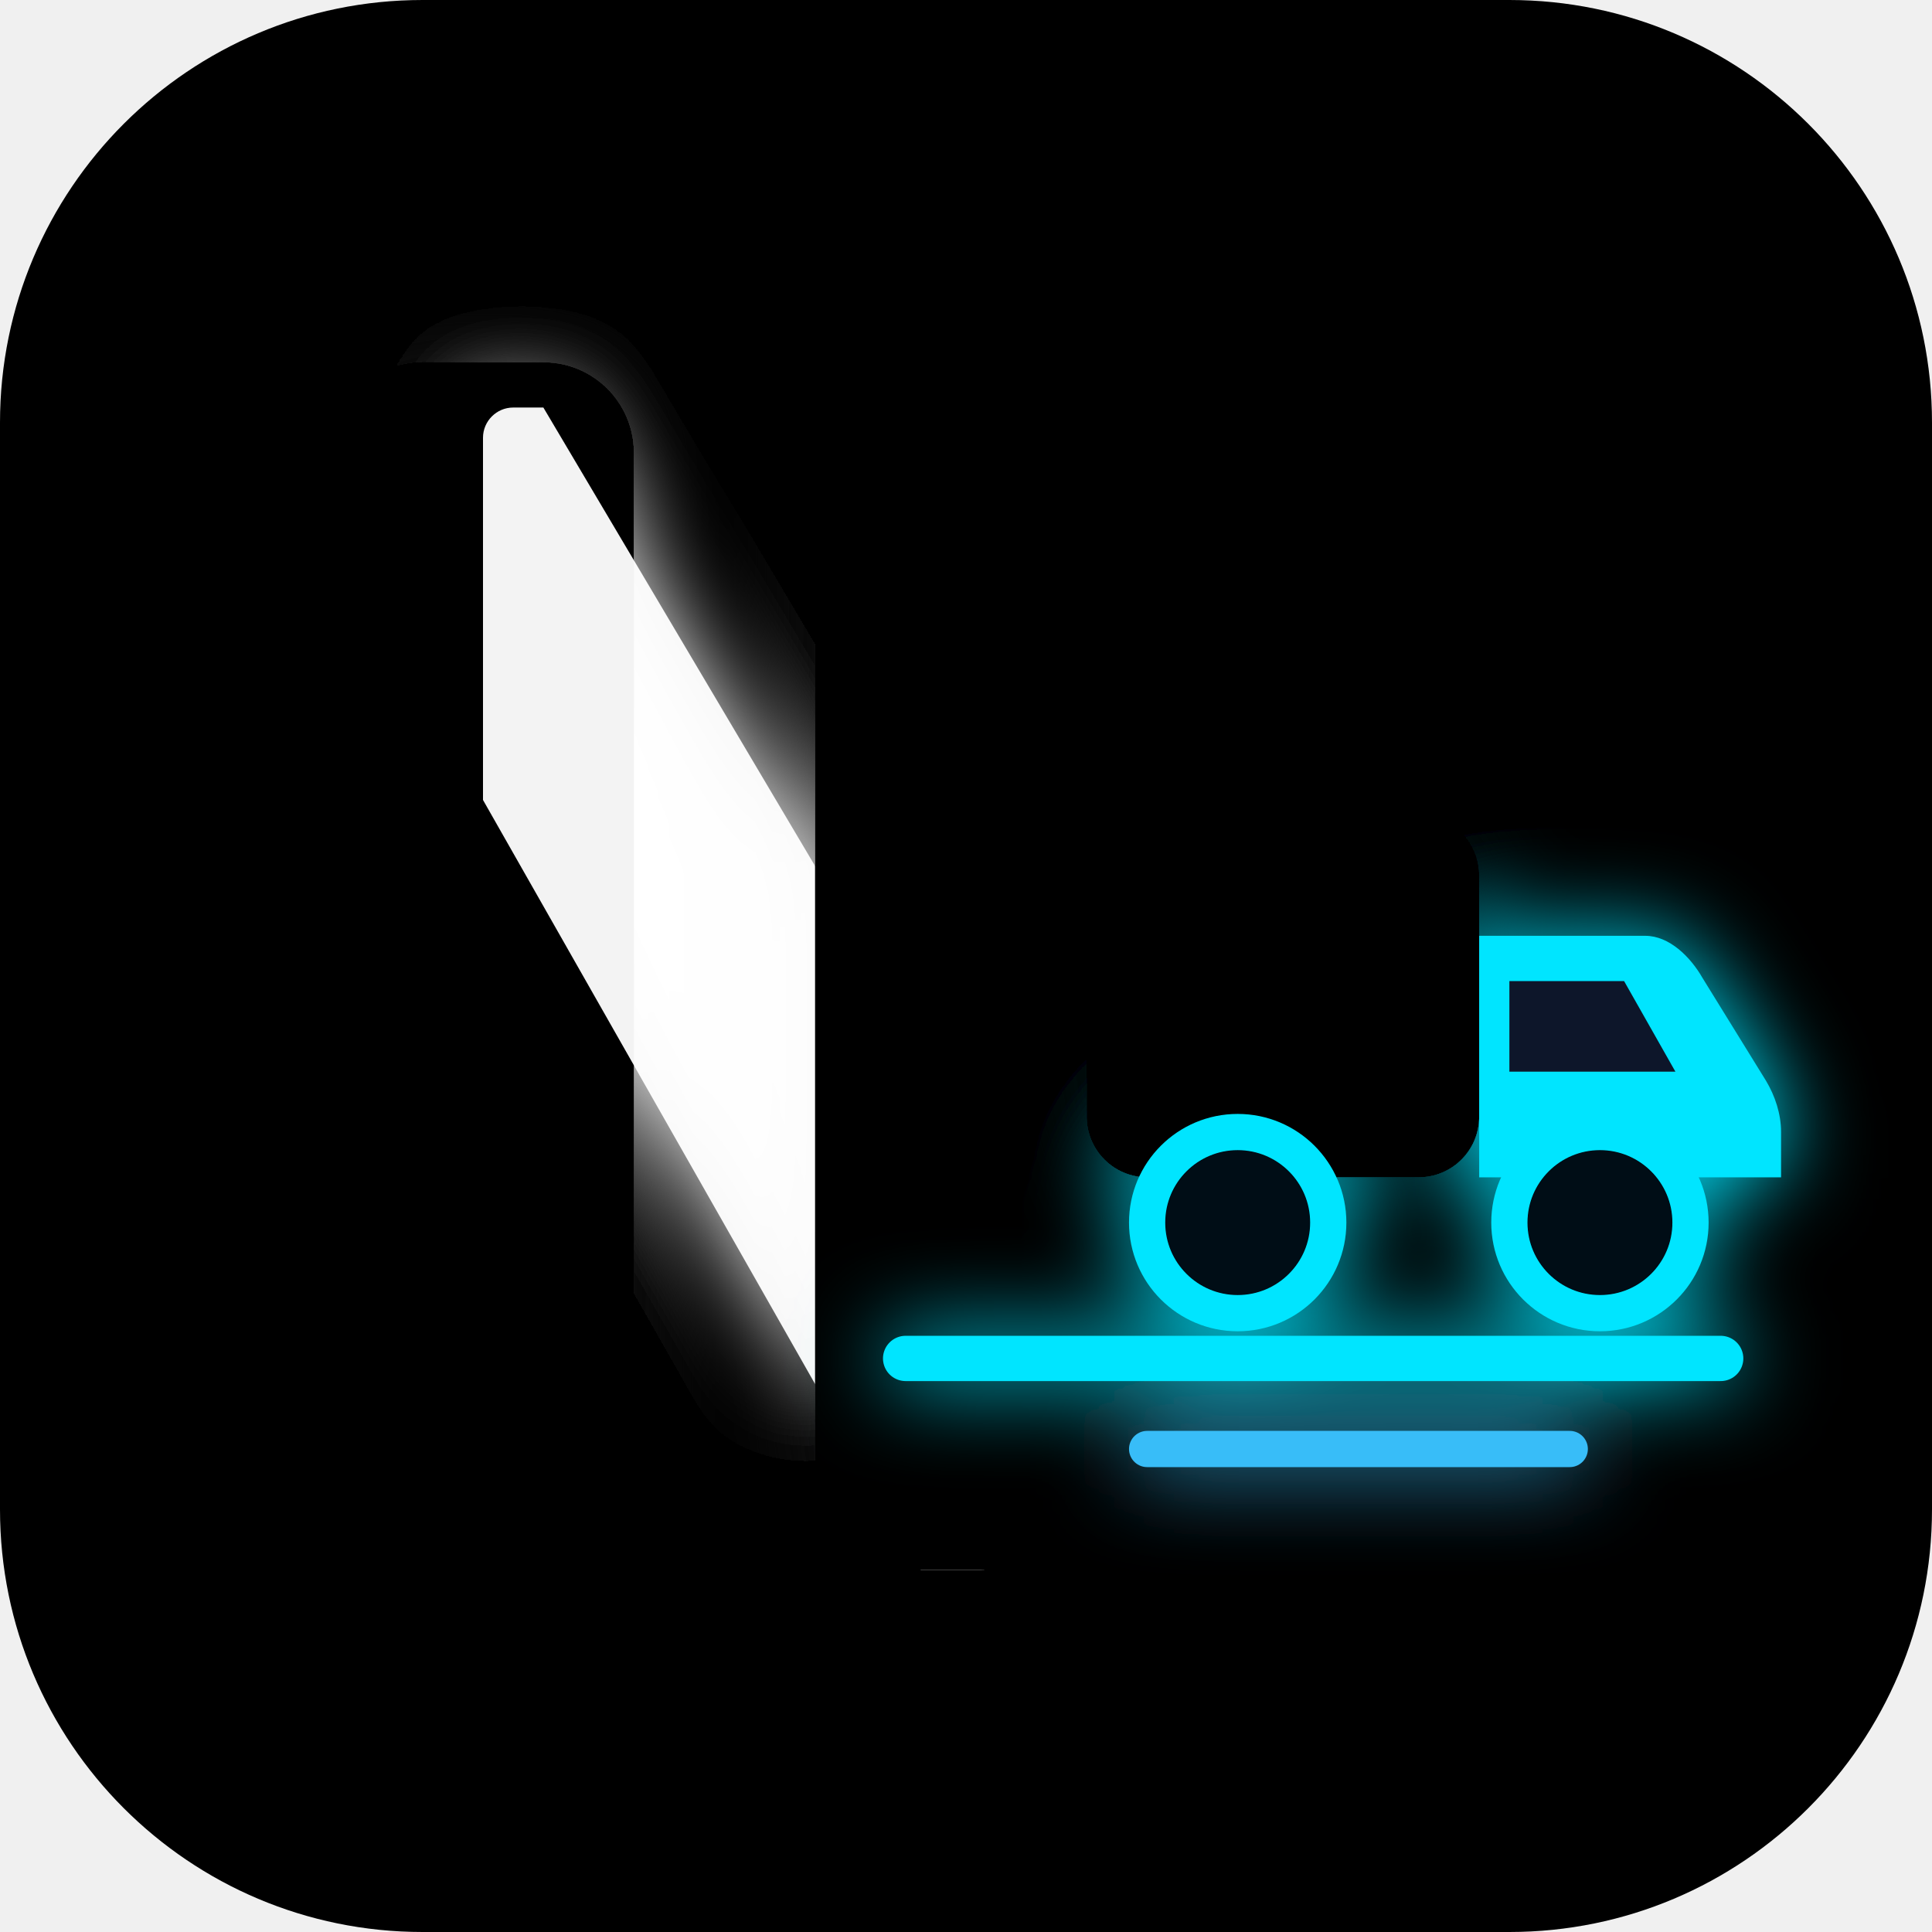
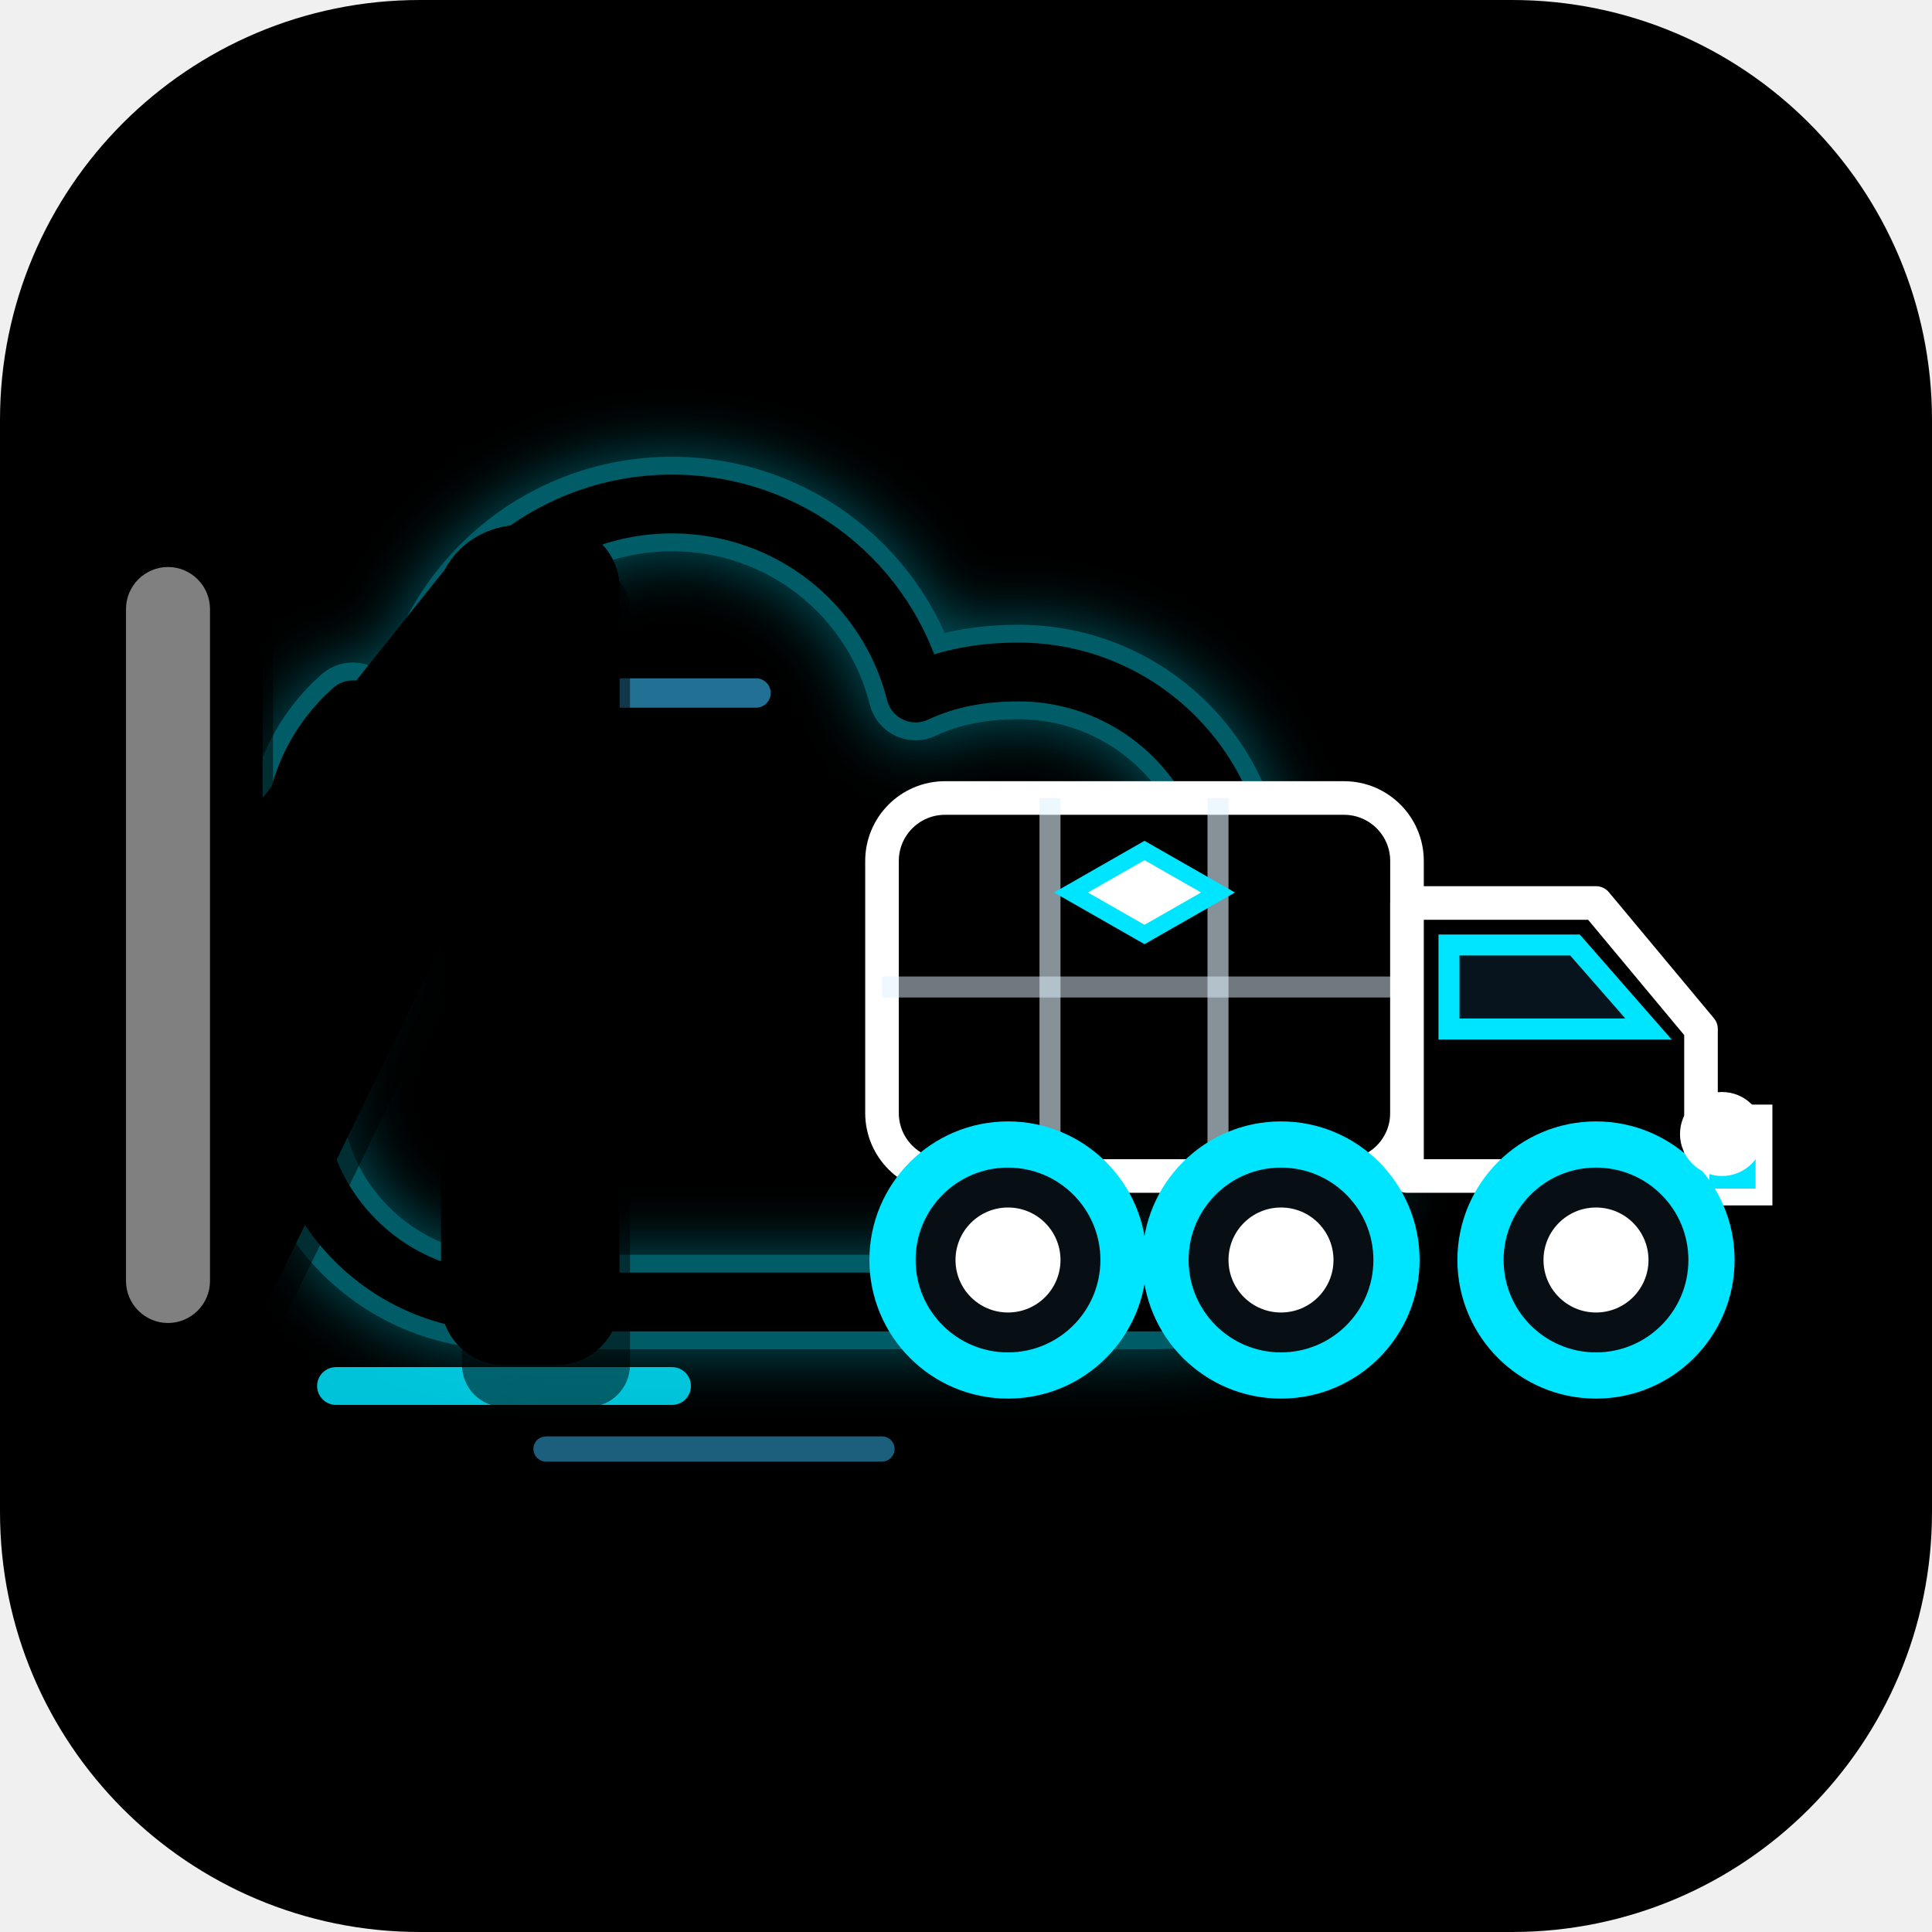
- <svg xmlns="http://www.w3.org/2000/svg" viewBox="0 0 64 64" fill="none">
+ <svg xmlns="http://www.w3.org/2000/svg" viewBox="0 0 92 92" fill="none">
  <defs>
-     <linearGradient id="bgGrad" x1="0" y1="0" x2="64" y2="64" gradientUnits="userSpaceOnUse">
-       <stop offset="0%" stopColor="#0B1528" />
-       <stop offset="100%" stopColor="#030712" />
-     </linearGradient>
-     <linearGradient id="borderGrad" x1="0" y1="0" x2="64" y2="64" gradientUnits="userSpaceOnUse">
+     <radialGradient id="bgGlow" cx="50%" cy="50%" r="50%">
+       <stop offset="0%" stopColor="#102a3a" />
+       <stop offset="70%" stopColor="#08141d" />
+       <stop offset="100%" stopColor="#04090d" />
+     </radialGradient>
+     <linearGradient id="borderGrad" x1="0" y1="0" x2="92" y2="92" gradientUnits="userSpaceOnUse">
      <stop offset="0%" stopColor="#00E5FF" />
      <stop offset="50%" stopColor="#0088FF" />
      <stop offset="100%" stopColor="#0047BA" />
    </linearGradient>
-     <linearGradient id="nLetterGrad" x1="8" y1="10" x2="32" y2="54" gradientUnits="userSpaceOnUse">
+     <linearGradient id="nubexNGrad" x1="4" y1="6" x2="26" y2="48" gradientUnits="userSpaceOnUse">
+       <stop offset="0%" stopColor="#FFFFFF" />
+       <stop offset="20%" stopColor="#E0F7FF" />
+       <stop offset="55%" stopColor="#00E5FF" />
+       <stop offset="85%" stopColor="#0088FF" />
+       <stop offset="100%" stopColor="#0047BA" />
+     </linearGradient>
+     <linearGradient id="nGlossGrad" x1="4" y1="8" x2="20" y2="28" gradientUnits="userSpaceOnUse">
+       <stop offset="0%" stopColor="#FFFFFF" stopOpacity="0.85" />
+       <stop offset="60%" stopColor="#E0F2FE" stopOpacity="0.35" />
+       <stop offset="100%" stopColor="#38BDF8" stopOpacity="0" />
+     </linearGradient>
+     <linearGradient id="cloudStrokeGrad" x1="4" y1="4" x2="86" y2="52" gradientUnits="userSpaceOnUse">
+       <stop offset="0%" stopColor="#FFFFFF" />
+       <stop offset="30%" stopColor="#BAE6FD" />
+       <stop offset="70%" stopColor="#00E5FF" />
+       <stop offset="100%" stopColor="#0077FF" />
+     </linearGradient>
+     <linearGradient id="truckCabinGrad" x1="65" y1="22" x2="84" y2="45" gradientUnits="userSpaceOnUse">
      <stop offset="0%" stopColor="#FFFFFF" />
      <stop offset="25%" stopColor="#E0F7FF" />
      <stop offset="60%" stopColor="#00E5FF" />
      <stop offset="100%" stopColor="#0077EE" />
    </linearGradient>
-     <linearGradient id="cloudGlow" x1="16" y1="12" x2="56" y2="52" gradientUnits="userSpaceOnUse">
-       <stop offset="0%" stopColor="#00E5FF" stopOpacity="0.4" />
-       <stop offset="100%" stopColor="#0055FF" stopOpacity="0.05" />
+     <linearGradient id="cargoBoxGrad" x1="40" y1="18" x2="66" y2="42" gradientUnits="userSpaceOnUse">
+       <stop offset="0%" stopColor="#38BDF8" />
+       <stop offset="40%" stopColor="#00AEFF" />
+       <stop offset="100%" stopColor="#0055CC" />
    </linearGradient>
-     <linearGradient id="truckGrad" x1="28" y1="30" x2="58" y2="48" gradientUnits="userSpaceOnUse">
-       <stop offset="0%" stopColor="#FFFFFF" />
-       <stop offset="60%" stopColor="#38BDF8" />
-       <stop offset="100%" stopColor="#0099FF" />
+     <linearGradient id="truckBeamGrad" x1="82" y1="38" x2="94" y2="42" gradientUnits="userSpaceOnUse">
+       <stop offset="0%" stopColor="#FFFFFF" stopOpacity="0.95" />
+       <stop offset="35%" stopColor="#00E5FF" stopOpacity="0.75" />
+       <stop offset="100%" stopColor="#00AEFF" stopOpacity="0" />
    </linearGradient>
    <filter id="cyanGlow" x="-20%" y="-20%" width="140%" height="140%">
      <feGaussianBlur stdDeviation="1.5" result="blur" />
-       <feComposite in="SourceGraphic" in2="blur" operator="over" />
+       <feMerge>
+         <feMergeNode in="blur" />
+         <feMergeNode in="SourceGraphic" />
+       </feMerge>
    </filter>
  </defs>
-   <rect width="64" height="64" rx="14" fill="url(#bgGrad)" />
-   <rect width="62" height="62" x="1" y="1" rx="13" stroke="url(#borderGrad)" stroke-width="1.8" stroke-opacity="0.85" />
-   <path d="M26 22C26 17.58 29.58 14 34 14C37.3 14 40.1 16 41.3 19C42.4 18.4 43.7 18 45 18C48.87 18 52 21.13 52 25C52 25.5 51.9 26 51.8 26.5C54.2 27.5 56 29.8 56 32.5C56 36.09 53.09 39 49.5 39H26V22Z" fill="url(#cloudGlow)" />
-   <g filter="url(#cyanGlow)">
-     <path d="M11 15C11 13.34 12.34 12 14 12H18C19.66 12 21 13.34 21 15V49C21 50.66 19.66 52 18 52H14C12.34 52 11 50.66 11 49V15Z" fill="url(#nLetterGrad)" />
-     <path d="M18 13.5L34 40.5V50.5C34 51.33 33.33 52 32.5 52H30.5L16 26.5V14.5C16 13.95 16.45 13.5 17 13.5H18Z" fill="#FFFFFF" opacity="0.95" />
-     <path d="M27 15C27 13.34 28.34 12 30 12H34C35.66 12 37 13.34 37 15V49C37 50.66 35.66 52 34 52H30C28.34 52 27 50.66 27 49V15Z" fill="url(#nLetterGrad)" />
-   </g>
-   <g filter="url(#cyanGlow)">
-     <rect x="36" y="27" width="13" height="12" rx="2" fill="url(#truckGrad)" />
-     <path d="M49 31H54.5C55.3 31 56 31.7 56.4 32.4L58.5 35.8C58.8 36.3 59 36.9 59 37.5V39H49V31Z" fill="#00E5FF" />
-     <path d="M50 32.5H53.8L55.5 35.5H50V32.5Z" fill="#09182C" />
-     <circle cx="41" cy="40.5" r="3" fill="#030712" stroke="#00E5FF" stroke-width="1.2" />
-     <circle cx="53" cy="40.5" r="3" fill="#030712" stroke="#00E5FF" stroke-width="1.2" />
-     <path d="M30 45H57" stroke="#00E5FF" stroke-width="1.5" stroke-linecap="round" />
-     <path d="M38 48H52" stroke="#38BDF8" stroke-width="1.2" stroke-linecap="round" />
+   <rect width="92" height="92" rx="20" fill="url(#bgGlow)" />
+   <rect width="90" height="90" x="1" y="1" rx="19" stroke="url(#borderGrad)" stroke-width="1.8" stroke-opacity="0.8" />
+   <g transform="translate(0, 18)">
+     <g>
+       <line x1="26" y1="22" x2="14" y2="22" stroke="#00E5FF" stroke-width="1.8" stroke-linecap="round" opacity="0.8" />
+       <line x1="36" y1="15" x2="22" y2="15" stroke="#38BDF8" stroke-width="1.4" stroke-linecap="round" opacity="0.6" />
+       <line x1="32" y1="48" x2="16" y2="48" stroke="#00E5FF" stroke-width="1.8" stroke-linecap="round" opacity="0.85" />
+       <line x1="42" y1="51" x2="26" y2="51" stroke="#38BDF8" stroke-width="1.2" stroke-linecap="round" opacity="0.5" />
+     </g>
+     <g>
+       <path d="M20 18C20 11.37 25.37 6 32 6C37.6 6 42.3 9.8 43.6 15C45.1 14.3 46.7 14 48.5 14C54.3 14 59 18.7 59 24.5C59 25.3 58.9 26.1 58.7 26.8C61.8 28.2 64 31.3 64 35C64 39.97 59.97 44 55 44H24C18.48 44 14 39.52 14 34C14 31.7 14.8 29.6 16.1 28C14.8 26.4 14 24.3 14 22C14 19.5 15.1 17.3 16.8 15.8" stroke="#00E5FF" stroke-width="4.5" stroke-linecap="round" stroke-linejoin="round" opacity="0.4" filter="url(#cyanGlow)" />
+       <path d="M20 18C20 11.37 25.37 6 32 6C37.6 6 42.3 9.8 43.6 15C45.1 14.3 46.7 14 48.5 14C54.3 14 59 18.7 59 24.5C59 25.3 58.9 26.1 58.7 26.8C61.8 28.2 64 31.3 64 35C64 39.97 59.97 44 55 44H24C18.48 44 14 39.52 14 34C14 31.7 14.8 29.6 16.1 28C14.8 26.4 14 24.3 14 22C14 19.5 15.1 17.3 16.8 15.8" stroke="url(#cloudStrokeGrad)" stroke-width="2.8" stroke-linecap="round" stroke-linejoin="round" />
+     </g>
+     <g>
+       <polygon points="82,37 94,32 94,44" fill="url(#truckBeamGrad)" />
+       <rect x="42" y="20" width="25" height="18" rx="3" fill="url(#cargoBoxGrad)" stroke="#FFFFFF" stroke-width="1.6" />
+       <line x1="50" y1="20" x2="50" y2="38" stroke="#E0F2FE" stroke-width="1" opacity="0.6" />
+       <line x1="58" y1="20" x2="58" y2="38" stroke="#E0F2FE" stroke-width="1" opacity="0.6" />
+       <line x1="42" y1="29" x2="67" y2="29" stroke="#E0F2FE" stroke-width="1" opacity="0.5" />
+       <path d="M51 24.5L54.5 22.5L58 24.5L54.5 26.5L51 24.5Z" fill="#FFFFFF" stroke="#00E5FF" stroke-width="0.8" />
+       <path d="M67 25H76L81 31V38H67V25Z" fill="url(#truckCabinGrad)" stroke="#FFFFFF" stroke-width="1.6" stroke-linejoin="round" />
+       <path d="M69 27H75L78.5 31H69V27Z" fill="#08141D" stroke="#00E5FF" stroke-width="1" />
+       <path d="M81 35H84V39H81V35Z" fill="#00E5FF" stroke="#FFFFFF" stroke-width="0.8" />
+       <circle cx="48" cy="42" r="5.5" stroke="#00E5FF" stroke-width="2.2" fill="#070E14" />
+       <circle cx="48" cy="42" r="2.5" fill="#FFFFFF" />
+       <circle cx="61" cy="42" r="5.5" stroke="#00E5FF" stroke-width="2.2" fill="#070E14" />
+       <circle cx="61" cy="42" r="2.5" fill="#FFFFFF" />
+       <circle cx="76" cy="42" r="5.5" stroke="#00E5FF" stroke-width="2.2" fill="#070E14" />
+       <circle cx="76" cy="42" r="2.5" fill="#FFFFFF" />
+       <circle cx="82" cy="36" r="2" fill="#FFFFFF" />
+     </g>
+     <g>
+       <path d="M4 45V9C4 7.9 4.9 7 6 7H10C11.1 7 12 7.9 12 9V28.5L21.8 8.5C22.5 7.6 23.6 7 24.8 7H27C28.1 7 29 7.9 29 9V45C29 46.1 28.1 47 27 47H23C21.9 47 21 46.1 21 45V25.5L11.2 45.5C10.5 46.4 9.4 47 8.2 47H6C4.9 47 4 46.1 4 45Z" fill="rgba(0, 0, 0, 0.5)" transform="translate(1, 2)" />
+       <path d="M4 44V10C4 8.34 5.34 7 7 7H9.5C11.16 7 12.5 8.34 12.5 10V27L21.2 9.1C21.9 7.8 23.3 7 24.8 7H26.5C28.16 7 29.5 8.34 29.5 10V44C29.5 45.66 28.16 47 26.5 47H24C22.34 47 21 45.66 21 44V27L12.3 44.9C11.6 46.2 10.2 47 8.7 47H7C5.34 47 4 45.66 4 44Z" fill="url(#nubexNGrad)" />
+       <path d="M4 24V10C4 8.34 5.34 7 7 7H9.5C11.16 7 12.5 8.34 12.5 10V20L21.2 9.1C21.9 7.8 23.3 7 24.8 7H26.5C28.16 7 29.5 8.34 29.5 10V18L12.3 32L4 24Z" fill="url(#nGlossGrad)" />
+       <path d="M6 11C6 9.9 6.9 9 8 9C9.1 9 10 9.9 10 11V43C10 44.1 9.1 45 8 45C6.9 45 6 44.1 6 43V11Z" fill="#FFFFFF" opacity="0.5" />
+     </g>
  </g>
</svg>
